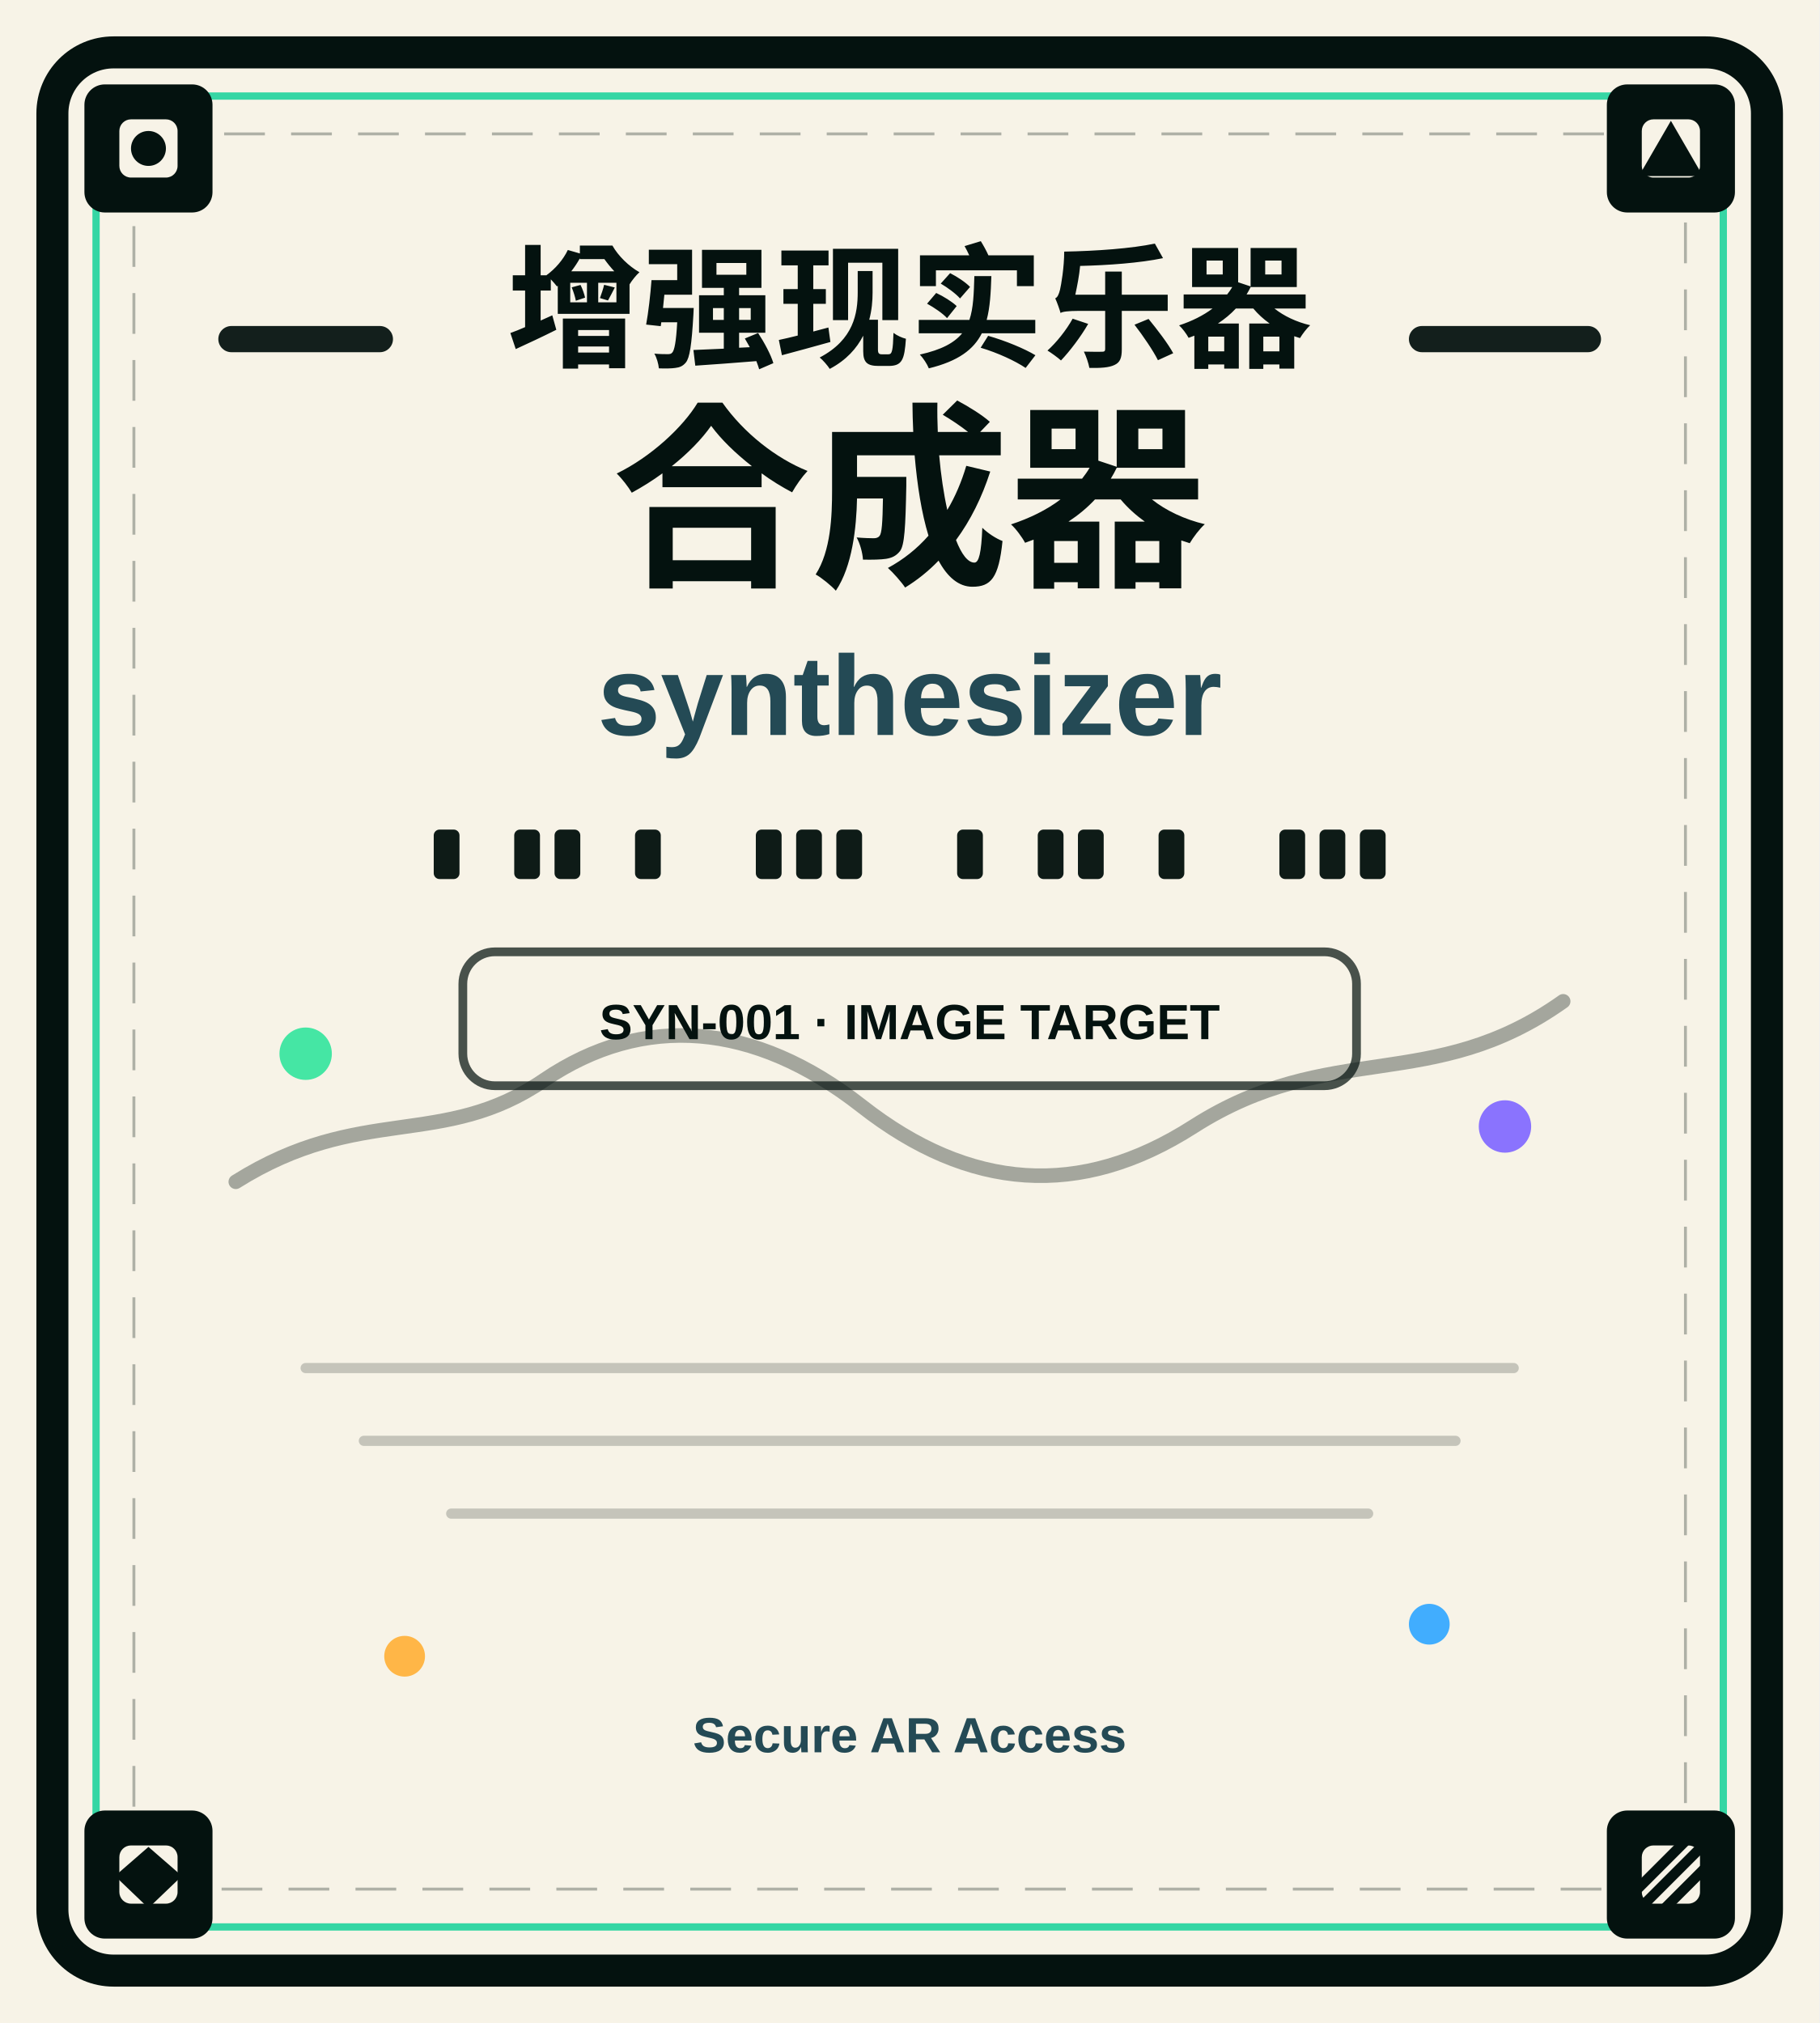
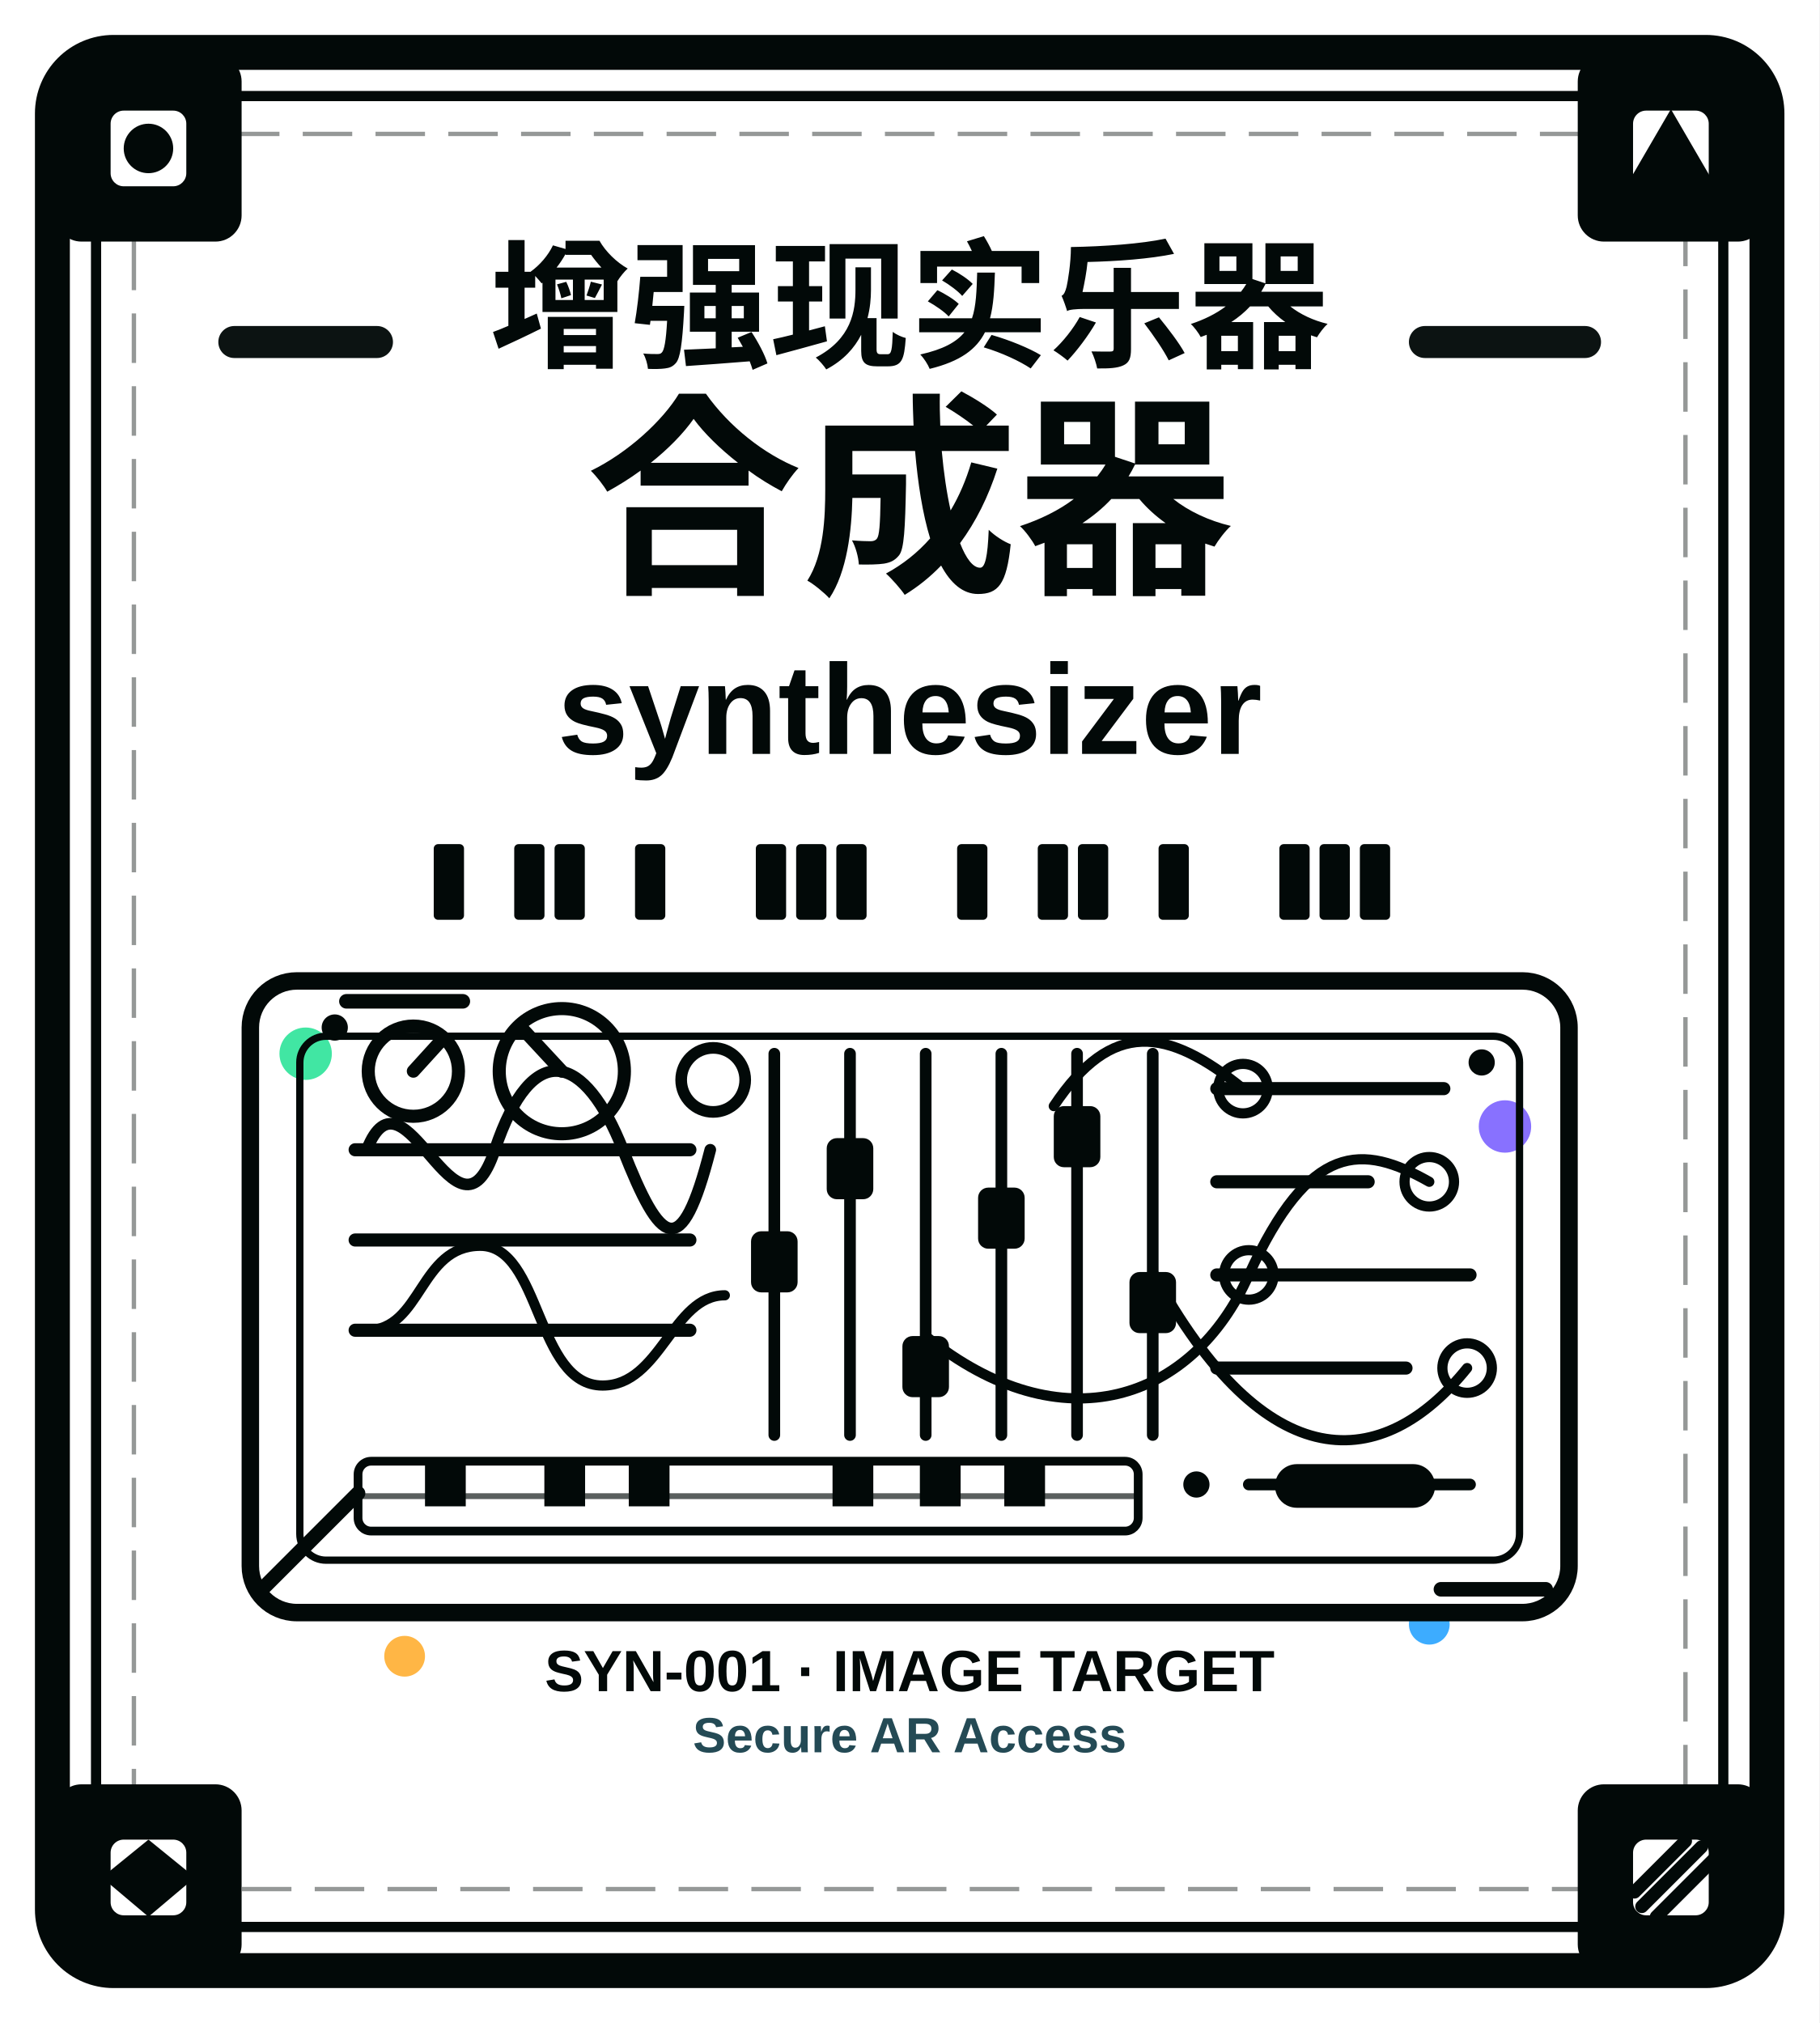
<svg xmlns="http://www.w3.org/2000/svg" width="1250" height="1390" viewBox="0 0 1250 1390">
-   <rect width="1250" height="1390" fill="#f7f3e7" />
-   <rect x="36" y="36" width="1178" height="1318" rx="42" fill="#f7f3e7" stroke="#04120f" stroke-width="22" />
-   <rect x="66" y="66" width="1118" height="1258" rx="20" fill="none" stroke="#35d6a4" stroke-width="5" />
-   <rect x="92" y="92" width="1066" height="1206" rx="16" fill="none" stroke="#04120f" stroke-width="2" stroke-dasharray="28 18" opacity="0.30" />
-   <rect x="58" y="58" width="88" height="88" rx="14" fill="#04120f" />
-   <rect x="82" y="82" width="40" height="40" rx="8" fill="#f7f3e7" />
-   <circle cx="102" cy="102" r="12" fill="#04120f" />
-   <rect x="1104" y="58" width="88" height="88" rx="14" fill="#04120f" />
-   <rect x="1128" y="82" width="40" height="40" rx="8" fill="#f7f3e7" />
-   <path d="M1148 83 L1170 121 L1126 121 Z" fill="#04120f" />
-   <rect x="58" y="1244" width="88" height="88" rx="14" fill="#04120f" />
-   <rect x="82" y="1268" width="40" height="40" rx="8" fill="#f7f3e7" />
-   <path d="M102 1269 L125 1289 L102 1311 L79 1289 Z" fill="#04120f" />
-   <rect x="1104" y="1244" width="88" height="88" rx="14" fill="#04120f" />
-   <rect x="1128" y="1268" width="40" height="40" rx="8" fill="#f7f3e7" />
-   <g stroke="#04120f" stroke-width="7" stroke-linecap="round">
+   <rect width="1250" height="1390" fill="#ffffff" />
+   <rect x="36" y="36" width="1178" height="1318" rx="42" fill="#ffffff" stroke="#020908" stroke-width="24" />
+   <rect x="66" y="66" width="1118" height="1258" rx="20" fill="none" stroke="#020908" stroke-width="7" />
+   <rect x="92" y="92" width="1066" height="1206" rx="16" fill="none" stroke="#020908" stroke-width="3" stroke-dasharray="34 16" opacity="0.42" />
+   <rect x="38" y="38" width="128" height="128" rx="18" fill="#020908" />
+   <rect x="76" y="76" width="52" height="52" rx="9" fill="#ffffff" />
+   <circle cx="102" cy="102" r="17" fill="#020908" />
+   <rect x="1084" y="38" width="128" height="128" rx="18" fill="#020908" />
+   <rect x="1122" y="76" width="52" height="52" rx="9" fill="#ffffff" />
+   <path d="M1148 75 L1180 130 L1116 130 Z" fill="#020908" />
+   <rect x="38" y="1226" width="128" height="128" rx="18" fill="#020908" />
+   <rect x="76" y="1264" width="52" height="52" rx="9" fill="#ffffff" />
+   <path d="M102 1264 L134 1290 L102 1317 L70 1290 Z" fill="#020908" />
+   <rect x="1084" y="1226" width="128" height="128" rx="18" fill="#020908" />
+   <rect x="1122" y="1264" width="52" height="52" rx="9" fill="#ffffff" />
+   <g stroke="#020908" stroke-width="9" stroke-linecap="round">
    <path d="M1128 1310 L1169 1269" />
    <path d="M1138 1317 L1177 1278" />
    <path d="M1123 1300 L1158 1265" />
  </g>
-   <g opacity="0.94" fill="#04120f">
-     <rect x="150" y="224" width="120" height="18" rx="9" />
-     <rect x="968" y="224" width="132" height="18" rx="9" />
-     <path d="M162 812 C248 758 304 790 374 742 C442 696 518 702 592 760 C666 818 742 824 820 774 C914 714 984 752 1074 688" fill="none" stroke="#04120f" stroke-width="10" stroke-linecap="round" opacity="0.36" />
-     <path d="M210 940 H1040 M250 990 H1000 M310 1040 H940" stroke="#04120f" stroke-width="7" stroke-linecap="round" opacity="0.22" />
+   <g opacity="0.96" fill="#020908">
+     <rect x="150" y="224" width="120" height="22" rx="11" />
+     <rect x="968" y="224" width="132" height="22" rx="11" />
    <circle cx="210" cy="724" r="18" fill="#39e59f" />
    <circle cx="1034" cy="774" r="18" fill="#836bff" />
    <circle cx="278" cy="1138" r="14" fill="#ffb33d" />
    <circle cx="982" cy="1116" r="14" fill="#35a9ff" />
  </g>
-   <text x="625" y="245" text-anchor="middle" font-family="Arial, PingFang SC, Microsoft YaHei, sans-serif" font-size="92" font-weight="850" letter-spacing="0" fill="#04120f">增强现实乐器</text>
-   <text x="625" y="392" text-anchor="middle" font-family="Arial, PingFang SC, Microsoft YaHei, sans-serif" font-size="136" font-weight="900" letter-spacing="0" fill="#04120f">合成器</text>
-   <text x="625" y="505" text-anchor="middle" font-family="Arial, Helvetica, sans-serif" font-size="78" font-weight="760" letter-spacing="0" fill="#244a55">synthesizer</text>
-   <g id="non-qr-data-signature" fill="#04120f" opacity="0.96">
-     <rect x="298.0" y="570.0" width="17.7" height="34.0" rx="4" />
-     <rect x="353.3" y="570.0" width="17.7" height="34.0" rx="4" />
-     <rect x="381.0" y="570.0" width="17.7" height="34.0" rx="4" />
-     <rect x="436.3" y="570.0" width="17.7" height="34.0" rx="4" />
-     <rect x="519.3" y="570.0" width="17.7" height="34.0" rx="4" />
-     <rect x="547.0" y="570.0" width="17.7" height="34.0" rx="4" />
-     <rect x="574.6" y="570.0" width="17.7" height="34.0" rx="4" />
-     <rect x="657.6" y="570.0" width="17.7" height="34.0" rx="4" />
-     <rect x="713.0" y="570.0" width="17.7" height="34.0" rx="4" />
-     <rect x="740.6" y="570.0" width="17.7" height="34.0" rx="4" />
-     <rect x="796.0" y="570.0" width="17.7" height="34.0" rx="4" />
-     <rect x="879.0" y="570.0" width="17.7" height="34.0" rx="4" />
-     <rect x="906.6" y="570.0" width="17.7" height="34.0" rx="4" />
-     <rect x="934.3" y="570.0" width="17.7" height="34.0" rx="4" />
+   <text x="625" y="245" text-anchor="middle" font-family="Arial, PingFang SC, Microsoft YaHei, sans-serif" font-size="96" font-weight="900" letter-spacing="0" fill="#020908">增强现实乐器</text>
+   <text x="625" y="396" text-anchor="middle" font-family="Arial, PingFang SC, Microsoft YaHei, sans-serif" font-size="148" font-weight="900" letter-spacing="0" fill="#020908">合成器</text>
+   <text x="625" y="518" text-anchor="middle" font-family="Arial, Helvetica, sans-serif" font-size="88" font-weight="900" letter-spacing="0" fill="#020908">synthesizer</text>
+   <g id="non-qr-data-signature" fill="#020908" opacity="1">
+     <rect x="298.0" y="580.0" width="20.8" height="52.0" rx="3" />
+     <rect x="353.3" y="580.0" width="20.8" height="52.0" rx="3" />
+     <rect x="381.0" y="580.0" width="20.8" height="52.0" rx="3" />
+     <rect x="436.3" y="580.0" width="20.8" height="52.0" rx="3" />
+     <rect x="519.3" y="580.0" width="20.8" height="52.0" rx="3" />
+     <rect x="547.0" y="580.0" width="20.8" height="52.0" rx="3" />
+     <rect x="574.6" y="580.0" width="20.8" height="52.0" rx="3" />
+     <rect x="657.6" y="580.0" width="20.8" height="52.0" rx="3" />
+     <rect x="713.0" y="580.0" width="20.8" height="52.0" rx="3" />
+     <rect x="740.6" y="580.0" width="20.8" height="52.0" rx="3" />
+     <rect x="796.0" y="580.0" width="20.8" height="52.0" rx="3" />
+     <rect x="879.0" y="580.0" width="20.8" height="52.0" rx="3" />
+     <rect x="906.6" y="580.0" width="20.8" height="52.0" rx="3" />
+     <rect x="934.3" y="580.0" width="20.8" height="52.0" rx="3" />
  </g>
-   <rect x="318" y="654" width="614" height="92" rx="22" fill="none" stroke="#04120f" stroke-width="6" opacity="0.72" />
-   <text x="625" y="714" text-anchor="middle" font-family="Arial, Helvetica, sans-serif" font-size="34" font-weight="850" letter-spacing="0" fill="#04120f">SYN-001 · IMAGE TARGET</text>
+   <g id="synth-panel-target" fill="none" stroke="#020908" stroke-linecap="round" stroke-linejoin="round">
+     <rect x="172" y="674" width="906" height="434" rx="32" stroke-width="12" />
+     <rect x="206" y="712" width="838" height="360" rx="18" stroke-width="5" />
+     <path d="M244 790 H474 M244 852 H474 M244 914 H474" stroke-width="9" />
+     <path d="M252 790 C278 724 314 868 340 790 S402 724 428 790 S468 868 488 790" stroke-width="8" />
+     <path d="M252 914 C290 914 288 856 330 856 C372 856 368 952 414 952 C454 952 462 890 498 890" stroke-width="7" />
+     <circle cx="284" cy="736" r="31" stroke-width="9" />
+     <path d="M284 736 L304 714" stroke-width="9" />
+     <circle cx="386" cy="736" r="43" stroke-width="9" />
+     <path d="M386 736 L360 708" stroke-width="9" />
+     <circle cx="490" cy="742" r="22" stroke-width="8" />
+     <path d="M532 724 V986 M584 724 V986 M636 724 V986 M688 724 V986 M740 724 V986 M792 724 V986" stroke-width="8" />
+     <g fill="#020908" stroke="none">
+       <rect x="516" y="846" width="32" height="42" rx="7" />
+       <rect x="568" y="782" width="32" height="42" rx="7" />
+       <rect x="620" y="918" width="32" height="42" rx="7" />
+       <rect x="672" y="816" width="32" height="42" rx="7" />
+       <rect x="724" y="760" width="32" height="42" rx="7" />
+       <rect x="776" y="874" width="32" height="42" rx="7" />
+     </g>
+     <path d="M836 748 H992 M836 812 H940 M836 876 H1010 M836 940 H966" stroke-width="9" />
+     <path d="M858 1020 H1010" stroke-width="8" />
+     <circle cx="854" cy="748" r="17" stroke-width="7" />
+     <circle cx="982" cy="812" r="17" stroke-width="7" />
+     <circle cx="858" cy="876" r="17" stroke-width="7" />
+     <circle cx="1008" cy="940" r="17" stroke-width="7" />
+     <path d="M854 748 C802 706 764 700 724 760" stroke-width="7" />
+     <path d="M982 812 C936 786 900 784 858 876" stroke-width="7" />
+     <path d="M858 876 C820 962 730 994 636 918" stroke-width="7" />
+     <path d="M1008 940 C950 1012 870 1018 792 874" stroke-width="7" />
+     <rect x="246" y="1004" width="536" height="48" rx="9" stroke-width="6" />
+     <g fill="#020908" stroke="none">
+       <rect x="292" y="1004" width="28" height="31" />
+       <rect x="374" y="1004" width="28" height="31" />
+       <rect x="432" y="1004" width="28" height="31" />
+       <rect x="572" y="1004" width="28" height="31" />
+       <rect x="632" y="1004" width="28" height="31" />
+       <rect x="690" y="1004" width="28" height="31" />
+     </g>
+     <path d="M246 1028 H782" stroke-width="4" opacity="0.65" />
+     <path d="M238 688 L318 688 M990 1092 L1062 1092 M178 1094 L246 1026" stroke-width="10" />
+   </g>
+   <g id="panel-leds" fill="#020908">
+     <circle cx="230" cy="706" r="9" />
+     <circle cx="1018" cy="730" r="9" />
+     <circle cx="822" cy="1020" r="9" />
+     <rect x="876" y="1006" width="110" height="30" rx="15" />
+   </g>
+   <text x="625" y="1162" text-anchor="middle" font-family="Arial, Helvetica, sans-serif" font-size="40" font-weight="900" letter-spacing="0" fill="#020908">SYN-001 · IMAGE TARGET</text>
  <text x="625" y="1204" text-anchor="middle" font-family="Arial, Helvetica, sans-serif" font-size="34" font-weight="850" letter-spacing="0" fill="#244a55">Secure AR Access</text>
</svg>
